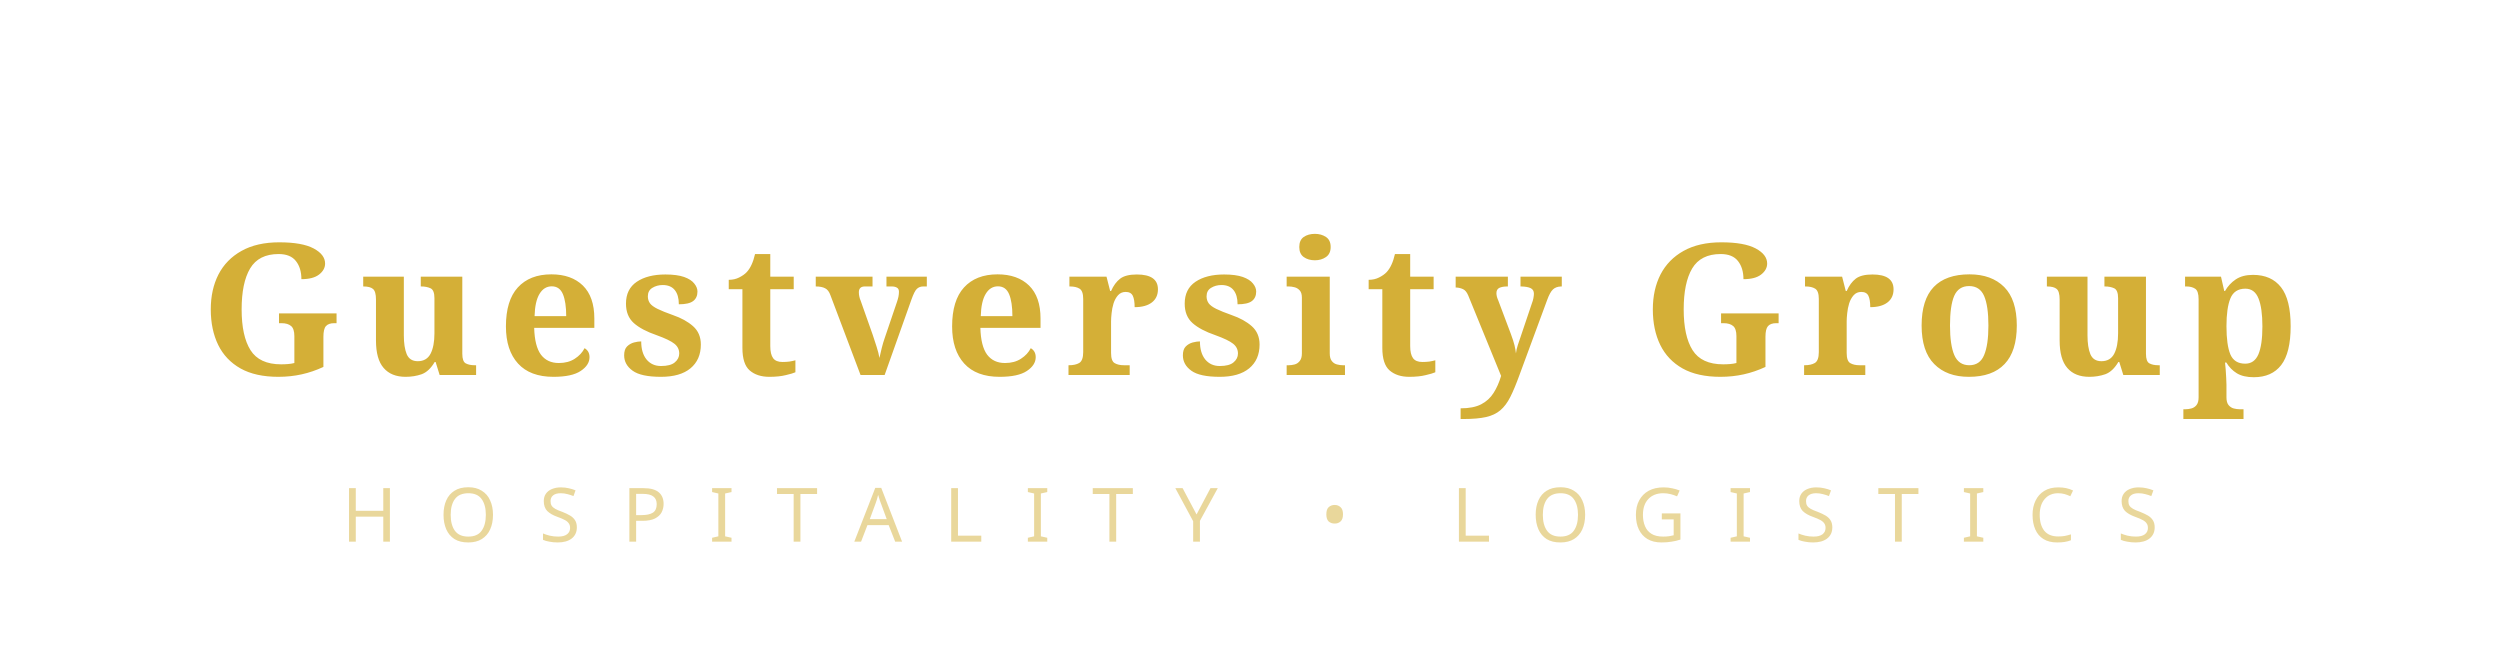
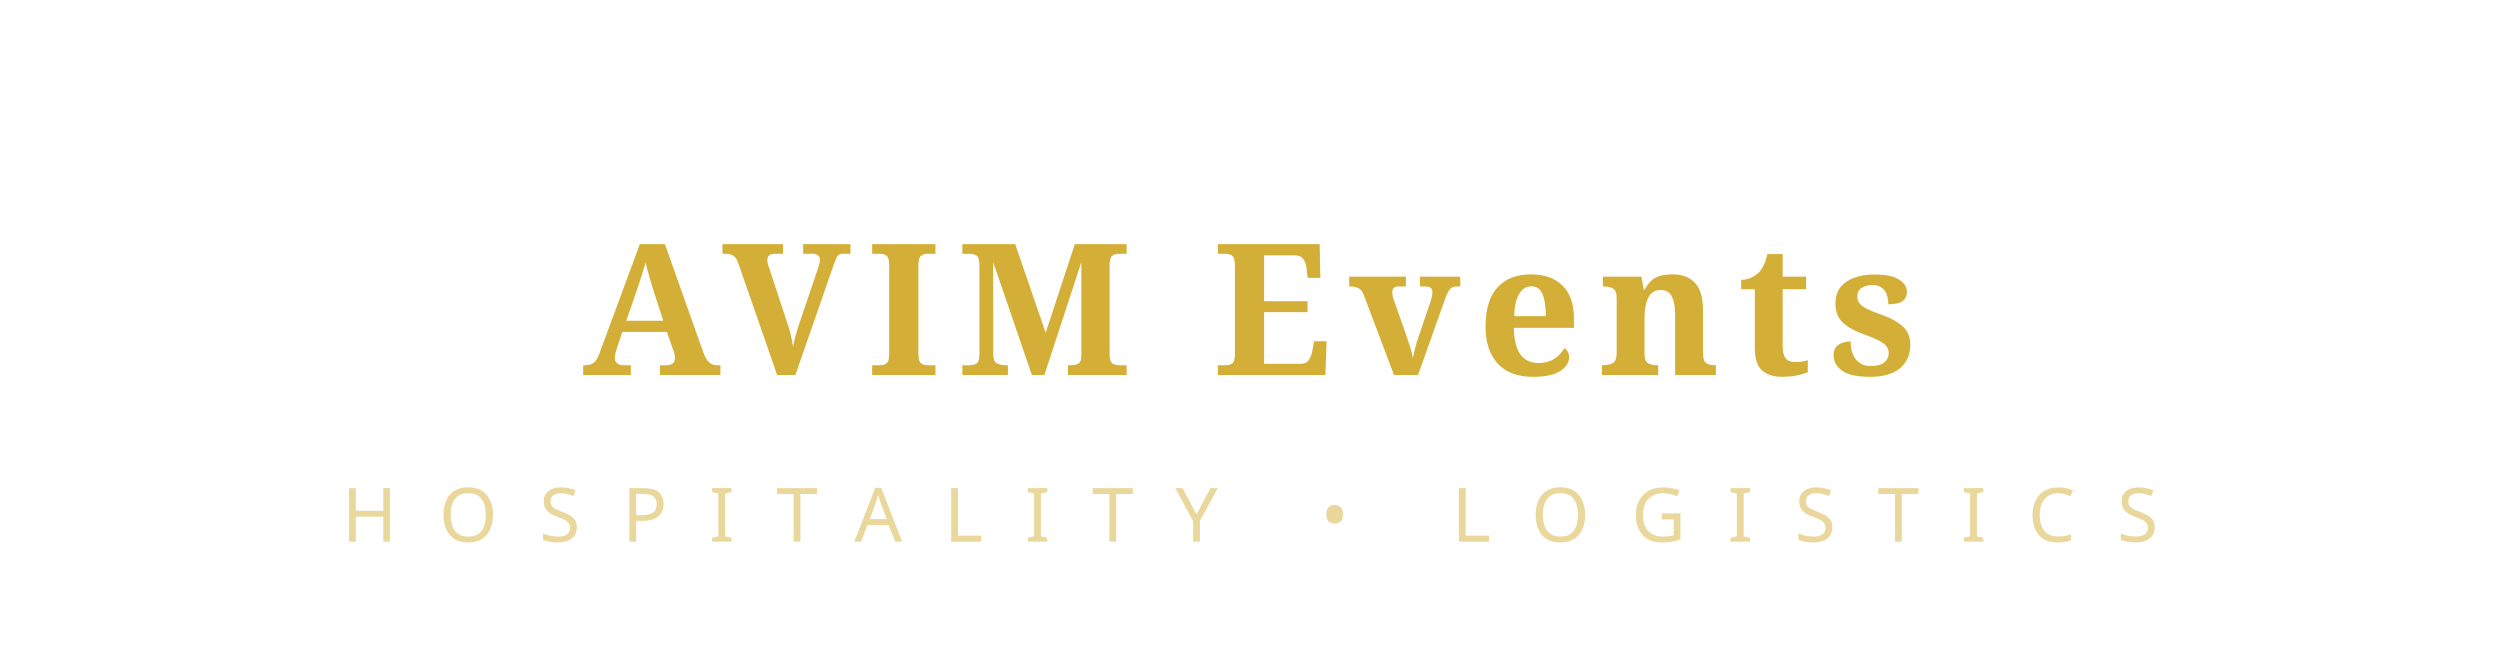
<svg xmlns="http://www.w3.org/2000/svg" width="300" height="80" viewBox="0 0 300 80">
-   <text x="150" y="45" text-anchor="middle" fill="#D4AF37" font-size="22" font-family="serif" letter-spacing="2" font-weight="600">Guestversity Group</text>
+   <text x="150" y="45" text-anchor="middle" fill="#D4AF37" font-size="22" font-family="serif" letter-spacing="2" font-weight="600">AVIM Events</text>
  <text x="150" y="65" text-anchor="middle" fill="#D4AF37" opacity="0.5" font-size="9" font-family="sans-serif" letter-spacing="5">HOSPITALITY • LOGISTICS</text>
</svg>
